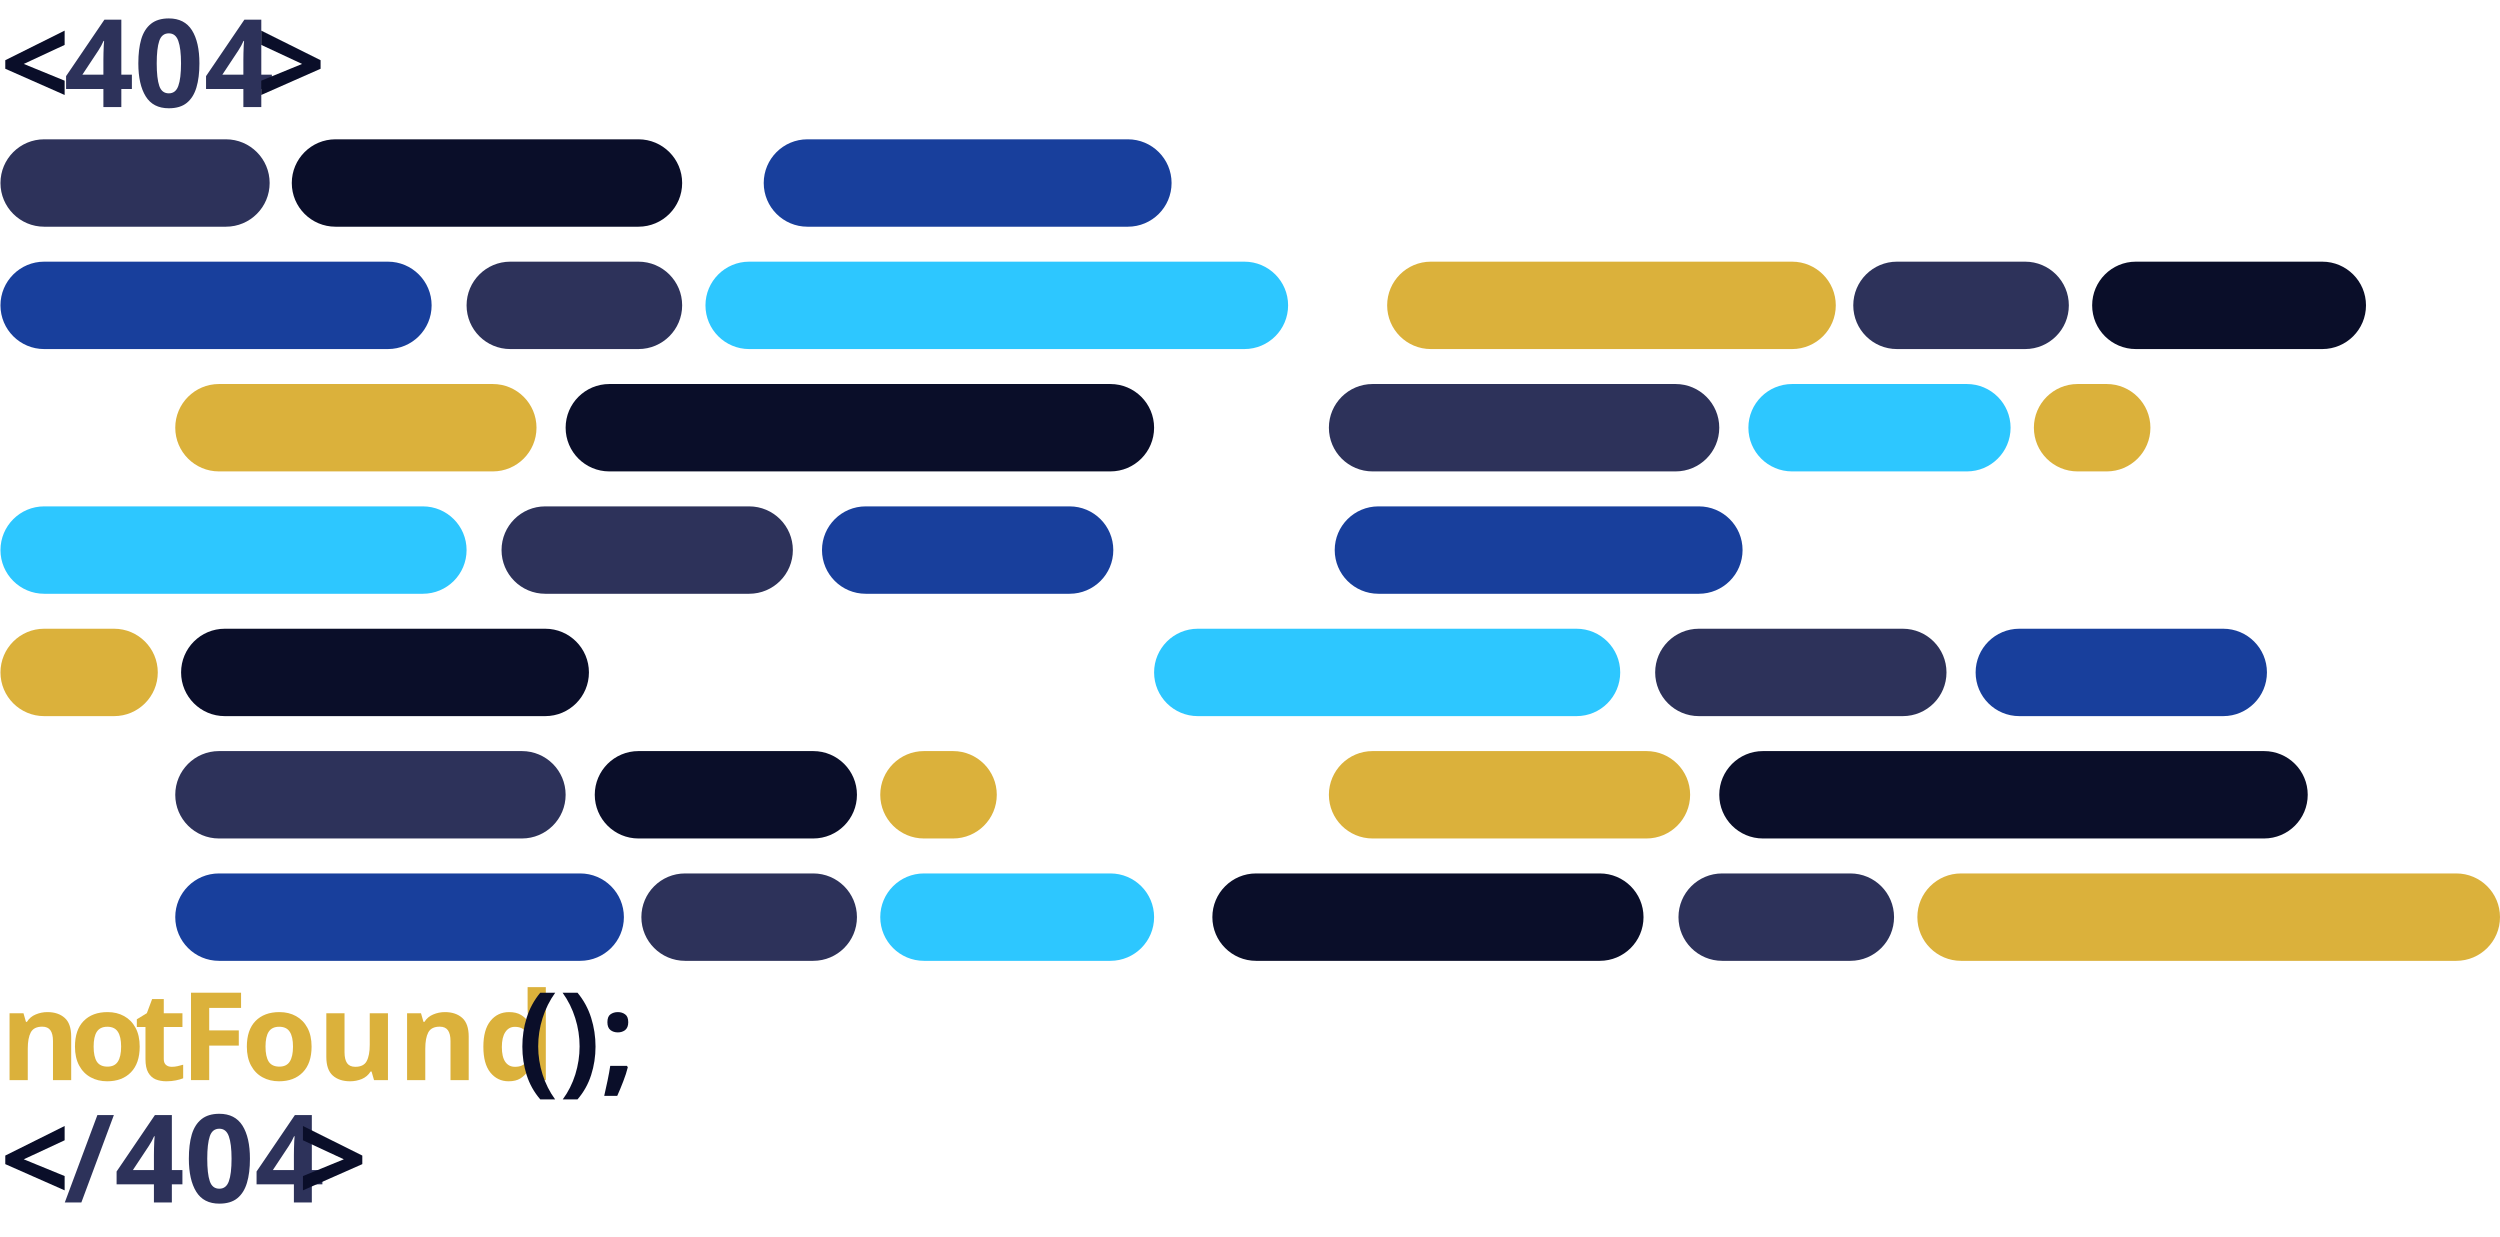
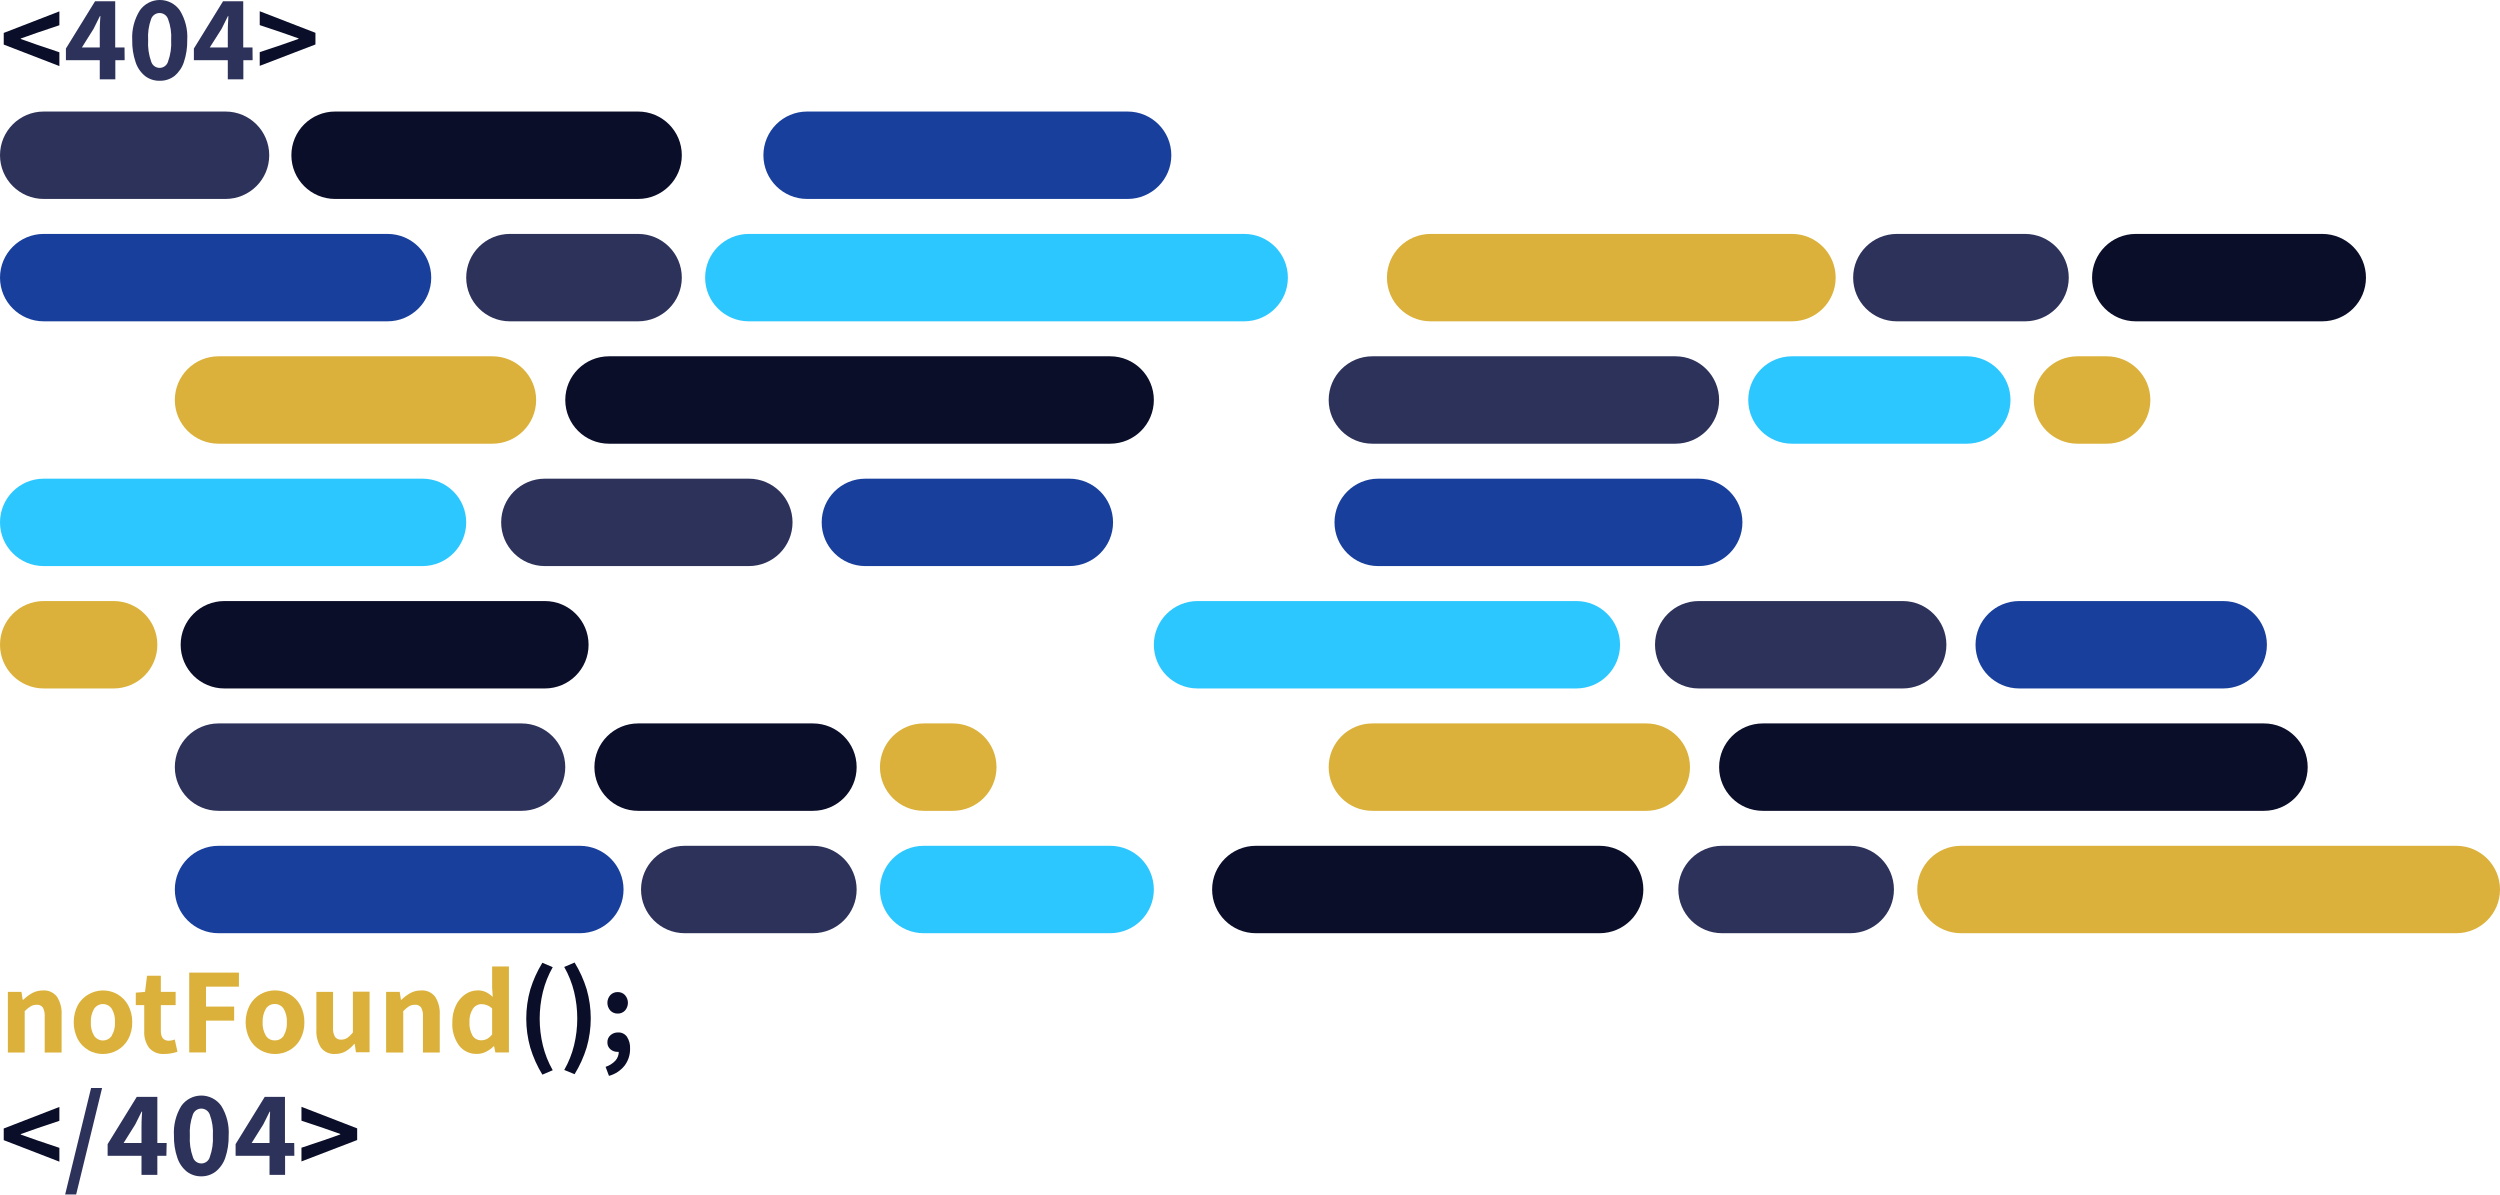
- <svg xmlns="http://www.w3.org/2000/svg" id="Layer_1" data-name="Layer 1" viewBox="0 0 429.08 212.19">
+ <svg xmlns="http://www.w3.org/2000/svg" id="Layer_1" data-name="Layer 1" viewBox="0 0 429 204.97">
  <defs>
-     <style>.cls-1{fill:#2d325a;}.cls-2,.cls-7{font-size:21px;font-family:Assistant-Bold, Assistant;font-weight:700;}.cls-2,.cls-3{fill:#0a0e29;}.cls-4{fill:#183f9c;}.cls-5{fill:#2dc7ff;}.cls-6,.cls-7{fill:#dbb13b;}.cls-8{letter-spacing:-0.03em;}.cls-9{letter-spacing:0em;}.cls-10{letter-spacing:-0.02em;}.cls-11{letter-spacing:0em;}</style>
+     <style>.cls-1{fill:#2d325a;}.cls-2{fill:#0a0e29;}.cls-3{fill:#183f9c;}.cls-4{fill:#2dc7ff;}.cls-5{fill:#dbb13b;}</style>
  </defs>
-   <rect class="cls-1" x="0.08" y="23.91" width="46.2" height="15" rx="7.5" ry="7.5" />
-   <text class="cls-2" transform="translate(0 18.38)">&lt;<tspan class="cls-1" x="10.98" y="0">404</tspan>
-     <tspan x="43.93" y="0">&gt;</tspan>
-   </text>
-   <rect class="cls-3" x="50.08" y="23.91" width="67" height="15" rx="7.5" ry="7.5" />
-   <rect class="cls-4" x="131.08" y="23.91" width="70" height="15" rx="7.5" ry="7.5" />
-   <rect class="cls-4" x="0.08" y="44.91" width="74" height="15" rx="7.5" ry="7.5" />
-   <rect class="cls-1" x="80.08" y="44.91" width="37" height="15" rx="7.5" ry="7.5" />
-   <rect class="cls-5" x="121.08" y="44.91" width="100" height="15" rx="7.5" ry="7.5" />
-   <rect class="cls-6" x="30.08" y="65.91" width="62" height="15" rx="7.5" ry="7.5" />
-   <rect class="cls-3" x="97.08" y="65.91" width="101" height="15" rx="7.5" ry="7.5" />
-   <rect class="cls-5" x="0.08" y="86.91" width="80" height="15" rx="7.5" ry="7.5" />
-   <rect class="cls-1" x="86.08" y="86.91" width="50" height="15" rx="7.5" ry="7.5" />
-   <rect class="cls-4" x="141.08" y="86.91" width="50" height="15" rx="7.5" ry="7.5" />
-   <rect class="cls-6" x="0.08" y="107.91" width="27" height="15" rx="7.5" ry="7.5" />
-   <rect class="cls-3" x="31.08" y="107.91" width="70" height="15" rx="7.5" ry="7.5" />
-   <rect class="cls-1" x="30.08" y="128.91" width="67" height="15" rx="7.5" ry="7.5" />
-   <rect class="cls-3" x="102.08" y="128.91" width="45" height="15" rx="7.5" ry="7.5" />
-   <rect class="cls-6" x="151.08" y="128.91" width="20" height="15" rx="7.5" ry="7.5" />
-   <rect class="cls-4" x="30.08" y="149.91" width="77" height="15" rx="7.5" ry="7.5" />
-   <rect class="cls-1" x="110.08" y="149.91" width="37" height="15" rx="7.5" ry="7.5" />
-   <rect class="cls-5" x="151.08" y="149.91" width="47" height="15" rx="7.5" ry="7.5" />
-   <text class="cls-7" transform="translate(0 185.38)">n<tspan class="cls-8" x="11.93" y="0">o</tspan>
-     <tspan class="cls-9" x="23" y="0">t</tspan>
-     <tspan class="cls-10" x="30.89" y="0">F</tspan>
-     <tspan class="cls-11" x="41.43" y="0">ound</tspan>
-     <tspan class="cls-3" x="88.81" y="0">();</tspan>
-   </text>
-   <text class="cls-2" transform="translate(0 206.38)">&lt;<tspan class="cls-1" x="10.98" y="0">/404</tspan>
-     <tspan x="51.09" y="0">&gt;</tspan>
-   </text>
-   <rect class="cls-3" x="208.08" y="149.91" width="74" height="15" rx="7.5" ry="7.5" />
-   <rect class="cls-1" x="288.08" y="149.91" width="37" height="15" rx="7.5" ry="7.5" />
-   <rect class="cls-6" x="329.08" y="149.91" width="100" height="15" rx="7.5" ry="7.5" />
-   <rect class="cls-6" x="228.08" y="128.91" width="62" height="15" rx="7.5" ry="7.5" />
-   <rect class="cls-3" x="295.08" y="128.91" width="101" height="15" rx="7.5" ry="7.5" />
-   <rect class="cls-5" x="198.08" y="107.91" width="80" height="15" rx="7.5" ry="7.5" />
-   <rect class="cls-1" x="284.08" y="107.91" width="50" height="15" rx="7.5" ry="7.5" />
-   <rect class="cls-4" x="339.08" y="107.91" width="50" height="15" rx="7.5" ry="7.5" />
-   <rect class="cls-4" x="229.08" y="86.91" width="70" height="15" rx="7.5" ry="7.5" />
-   <rect class="cls-1" x="228.08" y="65.91" width="67" height="15" rx="7.5" ry="7.5" />
-   <rect class="cls-5" x="300.08" y="65.91" width="45" height="15" rx="7.5" ry="7.5" />
-   <rect class="cls-6" x="349.08" y="65.91" width="20" height="15" rx="7.5" ry="7.5" />
-   <rect class="cls-6" x="238.08" y="44.91" width="77" height="15" rx="7.5" ry="7.5" />
-   <rect class="cls-1" x="318.08" y="44.91" width="37" height="15" rx="7.5" ry="7.5" />
-   <rect class="cls-3" x="359.08" y="44.91" width="47" height="15" rx="7.5" ry="7.5" />
+   <rect class="cls-1" y="19.14" width="46.2" height="15" rx="7.5" ry="7.5" />
+   <path class="cls-2" d="M24.64,30.51v-2l9.55-3.7v2.38l-3.8,1.28-2.83,1v.08l2.83,1,3.8,1.28v2.37Z" transform="translate(-24 -22.86)" />
+   <path class="cls-1" d="M45.39,33.19h-1.6v3.28H41.12V33.19H35.31v-2l5-8.11h3.46V31h1.6ZM41.12,31V28.55c0-.59,0-1.56.11-2.92h-.09c-.14.3-.44.9-.9,1.81l-.19.38-2,3.19Z" transform="translate(-24 -22.86)" />
+   <path class="cls-1" d="M48.9,35.91a5.11,5.11,0,0,1-1.63-2.38,11,11,0,0,1-.58-3.8A8.72,8.72,0,0,1,48,24.64a4.19,4.19,0,0,1,6.86,0,8.64,8.64,0,0,1,1.27,5.09,11.21,11.21,0,0,1-.58,3.8,5.18,5.18,0,0,1-1.63,2.38,4,4,0,0,1-2.48.81A4,4,0,0,1,48.9,35.91Zm3.94-2.5a9.15,9.15,0,0,0,.53-3.68,8.67,8.67,0,0,0-.53-3.6,1.54,1.54,0,0,0-2.91,0,8.91,8.91,0,0,0-.51,3.61,9.19,9.19,0,0,0,.52,3.68,1.51,1.51,0,0,0,2.9,0Z" transform="translate(-24 -22.86)" />
+   <path class="cls-1" d="M67.35,33.19H65.76v3.28H63.09V33.19H57.27v-2l5-8.11h3.47V31h1.59ZM63.09,31V28.55c0-.59,0-1.56.1-2.92h-.08c-.14.3-.44.9-.9,1.81l-.19.38L60,31Z" transform="translate(-24 -22.86)" />
+   <path class="cls-2" d="M68.57,31.81l3.82-1.28,2.84-1v-.08l-2.84-1-3.82-1.28V24.79l9.56,3.7v2l-9.56,3.67Z" transform="translate(-24 -22.86)" />
+   <rect class="cls-2" x="50" y="19.14" width="67" height="15" rx="7.5" ry="7.5" />
+   <rect class="cls-3" x="131" y="19.14" width="70" height="15" rx="7.5" ry="7.5" />
+   <rect class="cls-3" y="40.14" width="74" height="15" rx="7.5" ry="7.5" />
+   <rect class="cls-1" x="80" y="40.14" width="37" height="15" rx="7.5" ry="7.5" />
+   <rect class="cls-4" x="121" y="40.14" width="100" height="15" rx="7.5" ry="7.5" />
+   <rect class="cls-5" x="30" y="61.14" width="62" height="15" rx="7.5" ry="7.5" />
+   <rect class="cls-2" x="97" y="61.14" width="101" height="15" rx="7.5" ry="7.5" />
+   <rect class="cls-4" y="82.14" width="80" height="15" rx="7.5" ry="7.5" />
+   <rect class="cls-1" x="86" y="82.14" width="50" height="15" rx="7.5" ry="7.5" />
+   <rect class="cls-3" x="141" y="82.14" width="50" height="15" rx="7.5" ry="7.5" />
+   <rect class="cls-5" y="103.14" width="27" height="15" rx="7.5" ry="7.5" />
+   <rect class="cls-2" x="31" y="103.14" width="70" height="15" rx="7.5" ry="7.5" />
+   <rect class="cls-1" x="30" y="124.14" width="67" height="15" rx="7.5" ry="7.5" />
+   <rect class="cls-2" x="102" y="124.14" width="45" height="15" rx="7.5" ry="7.5" />
+   <rect class="cls-5" x="151" y="124.14" width="20" height="15" rx="7.5" ry="7.5" />
+   <rect class="cls-3" x="30" y="145.14" width="77" height="15" rx="7.5" ry="7.5" />
+   <rect class="cls-1" x="110" y="145.14" width="37" height="15" rx="7.5" ry="7.5" />
+   <rect class="cls-4" x="151" y="145.14" width="47" height="15" rx="7.5" ry="7.5" />
+   <path class="cls-5" d="M25.35,193.07h2.33l.21,1.35H28a6.92,6.92,0,0,1,1.56-1.17,3.86,3.86,0,0,1,1.8-.43,2.79,2.79,0,0,1,2.42,1.08,5.2,5.2,0,0,1,.79,3.1v6.47H31.67v-6.11a3,3,0,0,0-.32-1.62,1.2,1.2,0,0,0-1.06-.46,2,2,0,0,0-1,.25,5.45,5.45,0,0,0-1.05.84v7.1H25.35Z" transform="translate(-24 -22.86)" />
+   <path class="cls-5" d="M39.18,203.07a4.85,4.85,0,0,1-1.84-1.89,6.48,6.48,0,0,1,0-5.82,5,5,0,0,1,6.81-1.89,4.9,4.9,0,0,1,1.85,1.9,6,6,0,0,1,.69,2.91,5.87,5.87,0,0,1-.69,2.9,4.81,4.81,0,0,1-1.85,1.89,5.08,5.08,0,0,1-5,0Zm4-2.51a4,4,0,0,0,.55-2.28A4.13,4.13,0,0,0,43.2,196a1.82,1.82,0,0,0-3.07,0,4.22,4.22,0,0,0-.54,2.29,4.13,4.13,0,0,0,.54,2.28,1.83,1.83,0,0,0,3.07,0Z" transform="translate(-24 -22.86)" />
+   <path class="cls-5" d="M49.59,202.68a4.5,4.5,0,0,1-.84-2.91v-4.43H47.3V193.2l1.59-.13.34-2.77H51.6v2.77h2.54v2.27H51.6v4.41c0,1.14.46,1.7,1.39,1.7a3.14,3.14,0,0,0,1-.21l.46,2.1a6.9,6.9,0,0,1-2.25.38A3.17,3.17,0,0,1,49.59,202.68Z" transform="translate(-24 -22.86)" />
+   <path class="cls-5" d="M56.47,189.76H65v2.41H59.35v3.42h4.83V198H59.35v5.46H56.47Z" transform="translate(-24 -22.86)" />
+   <path class="cls-5" d="M68.69,203.07a4.72,4.72,0,0,1-1.84-1.89,6.4,6.4,0,0,1,0-5.82,4.85,4.85,0,0,1,1.84-1.89,5.06,5.06,0,0,1,5,0,4.83,4.83,0,0,1,1.85,1.9,6,6,0,0,1,.69,2.91,5.87,5.87,0,0,1-.69,2.9,4.74,4.74,0,0,1-1.85,1.89,5.06,5.06,0,0,1-5,0Zm4-2.51a4.13,4.13,0,0,0,.54-2.28,4.22,4.22,0,0,0-.54-2.29,1.75,1.75,0,0,0-1.54-.84,1.72,1.72,0,0,0-1.54.84,4.22,4.22,0,0,0-.54,2.29,4.13,4.13,0,0,0,.54,2.28,1.73,1.73,0,0,0,1.54.83A1.76,1.76,0,0,0,72.71,200.56Z" transform="translate(-24 -22.86)" />
+   <path class="cls-5" d="M79.08,202.64a5.23,5.23,0,0,1-.79-3.1v-6.47h2.86v6.12a2.79,2.79,0,0,0,.34,1.6,1.2,1.2,0,0,0,1.07.47,1.86,1.86,0,0,0,1-.28,4.68,4.68,0,0,0,1-.95v-7h2.86v10.4H85.08L84.87,202h-.09a5.45,5.45,0,0,1-1.49,1.28,3.59,3.59,0,0,1-1.78.44A2.81,2.81,0,0,1,79.08,202.64Z" transform="translate(-24 -22.86)" />
+   <path class="cls-5" d="M90.26,193.07h2.33l.21,1.35h.09a6.92,6.92,0,0,1,1.56-1.17,3.86,3.86,0,0,1,1.8-.43,2.79,2.79,0,0,1,2.42,1.08,5.2,5.2,0,0,1,.79,3.1v6.47H96.58v-6.11a2.94,2.94,0,0,0-.32-1.62,1.2,1.2,0,0,0-1.06-.46,2,2,0,0,0-1,.25,5.78,5.78,0,0,0-1,.84v7.1H90.26Z" transform="translate(-24 -22.86)" />
+   <path class="cls-5" d="M102.77,202.27a6.21,6.21,0,0,1-1.15-4,6.48,6.48,0,0,1,.61-2.87,4.8,4.8,0,0,1,1.61-1.92,3.76,3.76,0,0,1,2.11-.67,3.23,3.23,0,0,1,1.41.28,4.5,4.5,0,0,1,1.19.84l-.1-1.62v-3.61h2.88v14.76H109l-.21-1.07h-.06a5,5,0,0,1-1.33.95,3.32,3.32,0,0,1-1.5.37A3.72,3.72,0,0,1,102.77,202.27Zm4.82-1.14a3,3,0,0,0,.86-.77v-4.45a2.65,2.65,0,0,0-1.85-.74,1.76,1.76,0,0,0-1.45.8,3.79,3.79,0,0,0-.59,2.27,4.22,4.22,0,0,0,.53,2.34,1.69,1.69,0,0,0,1.51.79A2.07,2.07,0,0,0,107.59,201.13Z" transform="translate(-24 -22.86)" />
+   <path class="cls-2" d="M115,202.65a18.35,18.35,0,0,1,0-10,20,20,0,0,1,2.07-4.58l1.78.76a16.48,16.48,0,0,0-1.69,4.24,19.51,19.51,0,0,0,0,9.2,16.34,16.34,0,0,0,1.69,4.24l-1.78.76A20,20,0,0,1,115,202.65Z" transform="translate(-24 -22.86)" />
+   <path class="cls-2" d="M120.82,206.47a16.34,16.34,0,0,0,1.69-4.24,19.51,19.51,0,0,0,0-9.2,16.48,16.48,0,0,0-1.69-4.24l1.78-.76a20,20,0,0,1,2.07,4.58,18.1,18.1,0,0,1,0,10,20,20,0,0,1-2.07,4.58Z" transform="translate(-24 -22.86)" />
+   <path class="cls-2" d="M131.58,200.76a3.43,3.43,0,0,1,.54,2.06,4.67,4.67,0,0,1-.94,2.9,5.17,5.17,0,0,1-2.68,1.76l-.58-1.55a4,4,0,0,0,1.68-1.06,2.27,2.27,0,0,0,.58-1.51H130a1.82,1.82,0,0,1-1.25-.44,1.49,1.49,0,0,1-.52-1.21,1.54,1.54,0,0,1,.53-1.21,1.84,1.84,0,0,1,1.3-.47A1.75,1.75,0,0,1,131.58,200.76Zm-2.85-4.49a2,2,0,0,1,0-2.65,1.69,1.69,0,0,1,1.27-.52,1.65,1.65,0,0,1,1.25.52,2,2,0,0,1,0,2.65,1.65,1.65,0,0,1-1.25.52A1.69,1.69,0,0,1,128.73,196.27Z" transform="translate(-24 -22.86)" />
+   <path class="cls-2" d="M24.64,218.51v-2l9.55-3.7v2.38l-3.8,1.28-2.83,1v.08l2.83,1,3.8,1.28v2.37Z" transform="translate(-24 -22.86)" />
+   <path class="cls-1" d="M39.63,209.56h1.89l-4.45,18.27H35.18Z" transform="translate(-24 -22.86)" />
+   <path class="cls-1" d="M52.55,221.19H51v3.28H48.28v-3.28H42.47v-2l5-8.11H51V219h1.6ZM48.28,219v-2.46c0-.59,0-1.56.11-2.92H48.3c-.14.3-.44.9-.9,1.81l-.19.38-2,3.19Z" transform="translate(-24 -22.86)" />
+   <path class="cls-1" d="M56.06,223.91a5.11,5.11,0,0,1-1.63-2.38,11,11,0,0,1-.58-3.8,8.72,8.72,0,0,1,1.26-5.09,4.2,4.2,0,0,1,6.87,0,8.72,8.72,0,0,1,1.26,5.09,11.21,11.21,0,0,1-.58,3.8A5.18,5.18,0,0,1,61,223.91a4,4,0,0,1-2.48.81A4,4,0,0,1,56.06,223.91Zm3.94-2.5a9.15,9.15,0,0,0,.53-3.68,8.67,8.67,0,0,0-.53-3.6,1.54,1.54,0,0,0-2.91,0,8.91,8.91,0,0,0-.51,3.61,9.19,9.19,0,0,0,.52,3.68,1.51,1.51,0,0,0,2.9,0Z" transform="translate(-24 -22.86)" />
+   <path class="cls-1" d="M74.51,221.19H72.92v3.28H70.25v-3.28H64.43v-2l5-8.11h3.47V219h1.59ZM70.25,219v-2.46c0-.59,0-1.56.1-2.92h-.08c-.14.3-.44.9-.9,1.81l-.19.38-2,3.19Z" transform="translate(-24 -22.86)" />
+   <path class="cls-2" d="M75.73,219.81l3.82-1.28,2.84-1v-.08l-2.84-1-3.82-1.28v-2.38l9.56,3.7v2l-9.56,3.67Z" transform="translate(-24 -22.86)" />
+   <rect class="cls-2" x="208" y="145.14" width="74" height="15" rx="7.5" ry="7.5" />
+   <rect class="cls-1" x="288" y="145.14" width="37" height="15" rx="7.5" ry="7.5" />
+   <rect class="cls-5" x="329" y="145.14" width="100" height="15" rx="7.5" ry="7.5" />
+   <rect class="cls-5" x="228" y="124.14" width="62" height="15" rx="7.5" ry="7.5" />
+   <rect class="cls-2" x="295" y="124.14" width="101" height="15" rx="7.5" ry="7.5" />
+   <rect class="cls-4" x="198" y="103.14" width="80" height="15" rx="7.5" ry="7.5" />
+   <rect class="cls-1" x="284" y="103.14" width="50" height="15" rx="7.5" ry="7.5" />
+   <rect class="cls-3" x="339" y="103.14" width="50" height="15" rx="7.5" ry="7.5" />
+   <rect class="cls-3" x="229" y="82.14" width="70" height="15" rx="7.5" ry="7.5" />
+   <rect class="cls-1" x="228" y="61.14" width="67" height="15" rx="7.5" ry="7.5" />
+   <rect class="cls-4" x="300" y="61.14" width="45" height="15" rx="7.5" ry="7.5" />
+   <rect class="cls-5" x="349" y="61.14" width="20" height="15" rx="7.5" ry="7.5" />
+   <rect class="cls-5" x="238" y="40.14" width="77" height="15" rx="7.5" ry="7.5" />
+   <rect class="cls-1" x="318" y="40.14" width="37" height="15" rx="7.5" ry="7.5" />
+   <rect class="cls-2" x="359" y="40.14" width="47" height="15" rx="7.5" ry="7.5" />
</svg>
